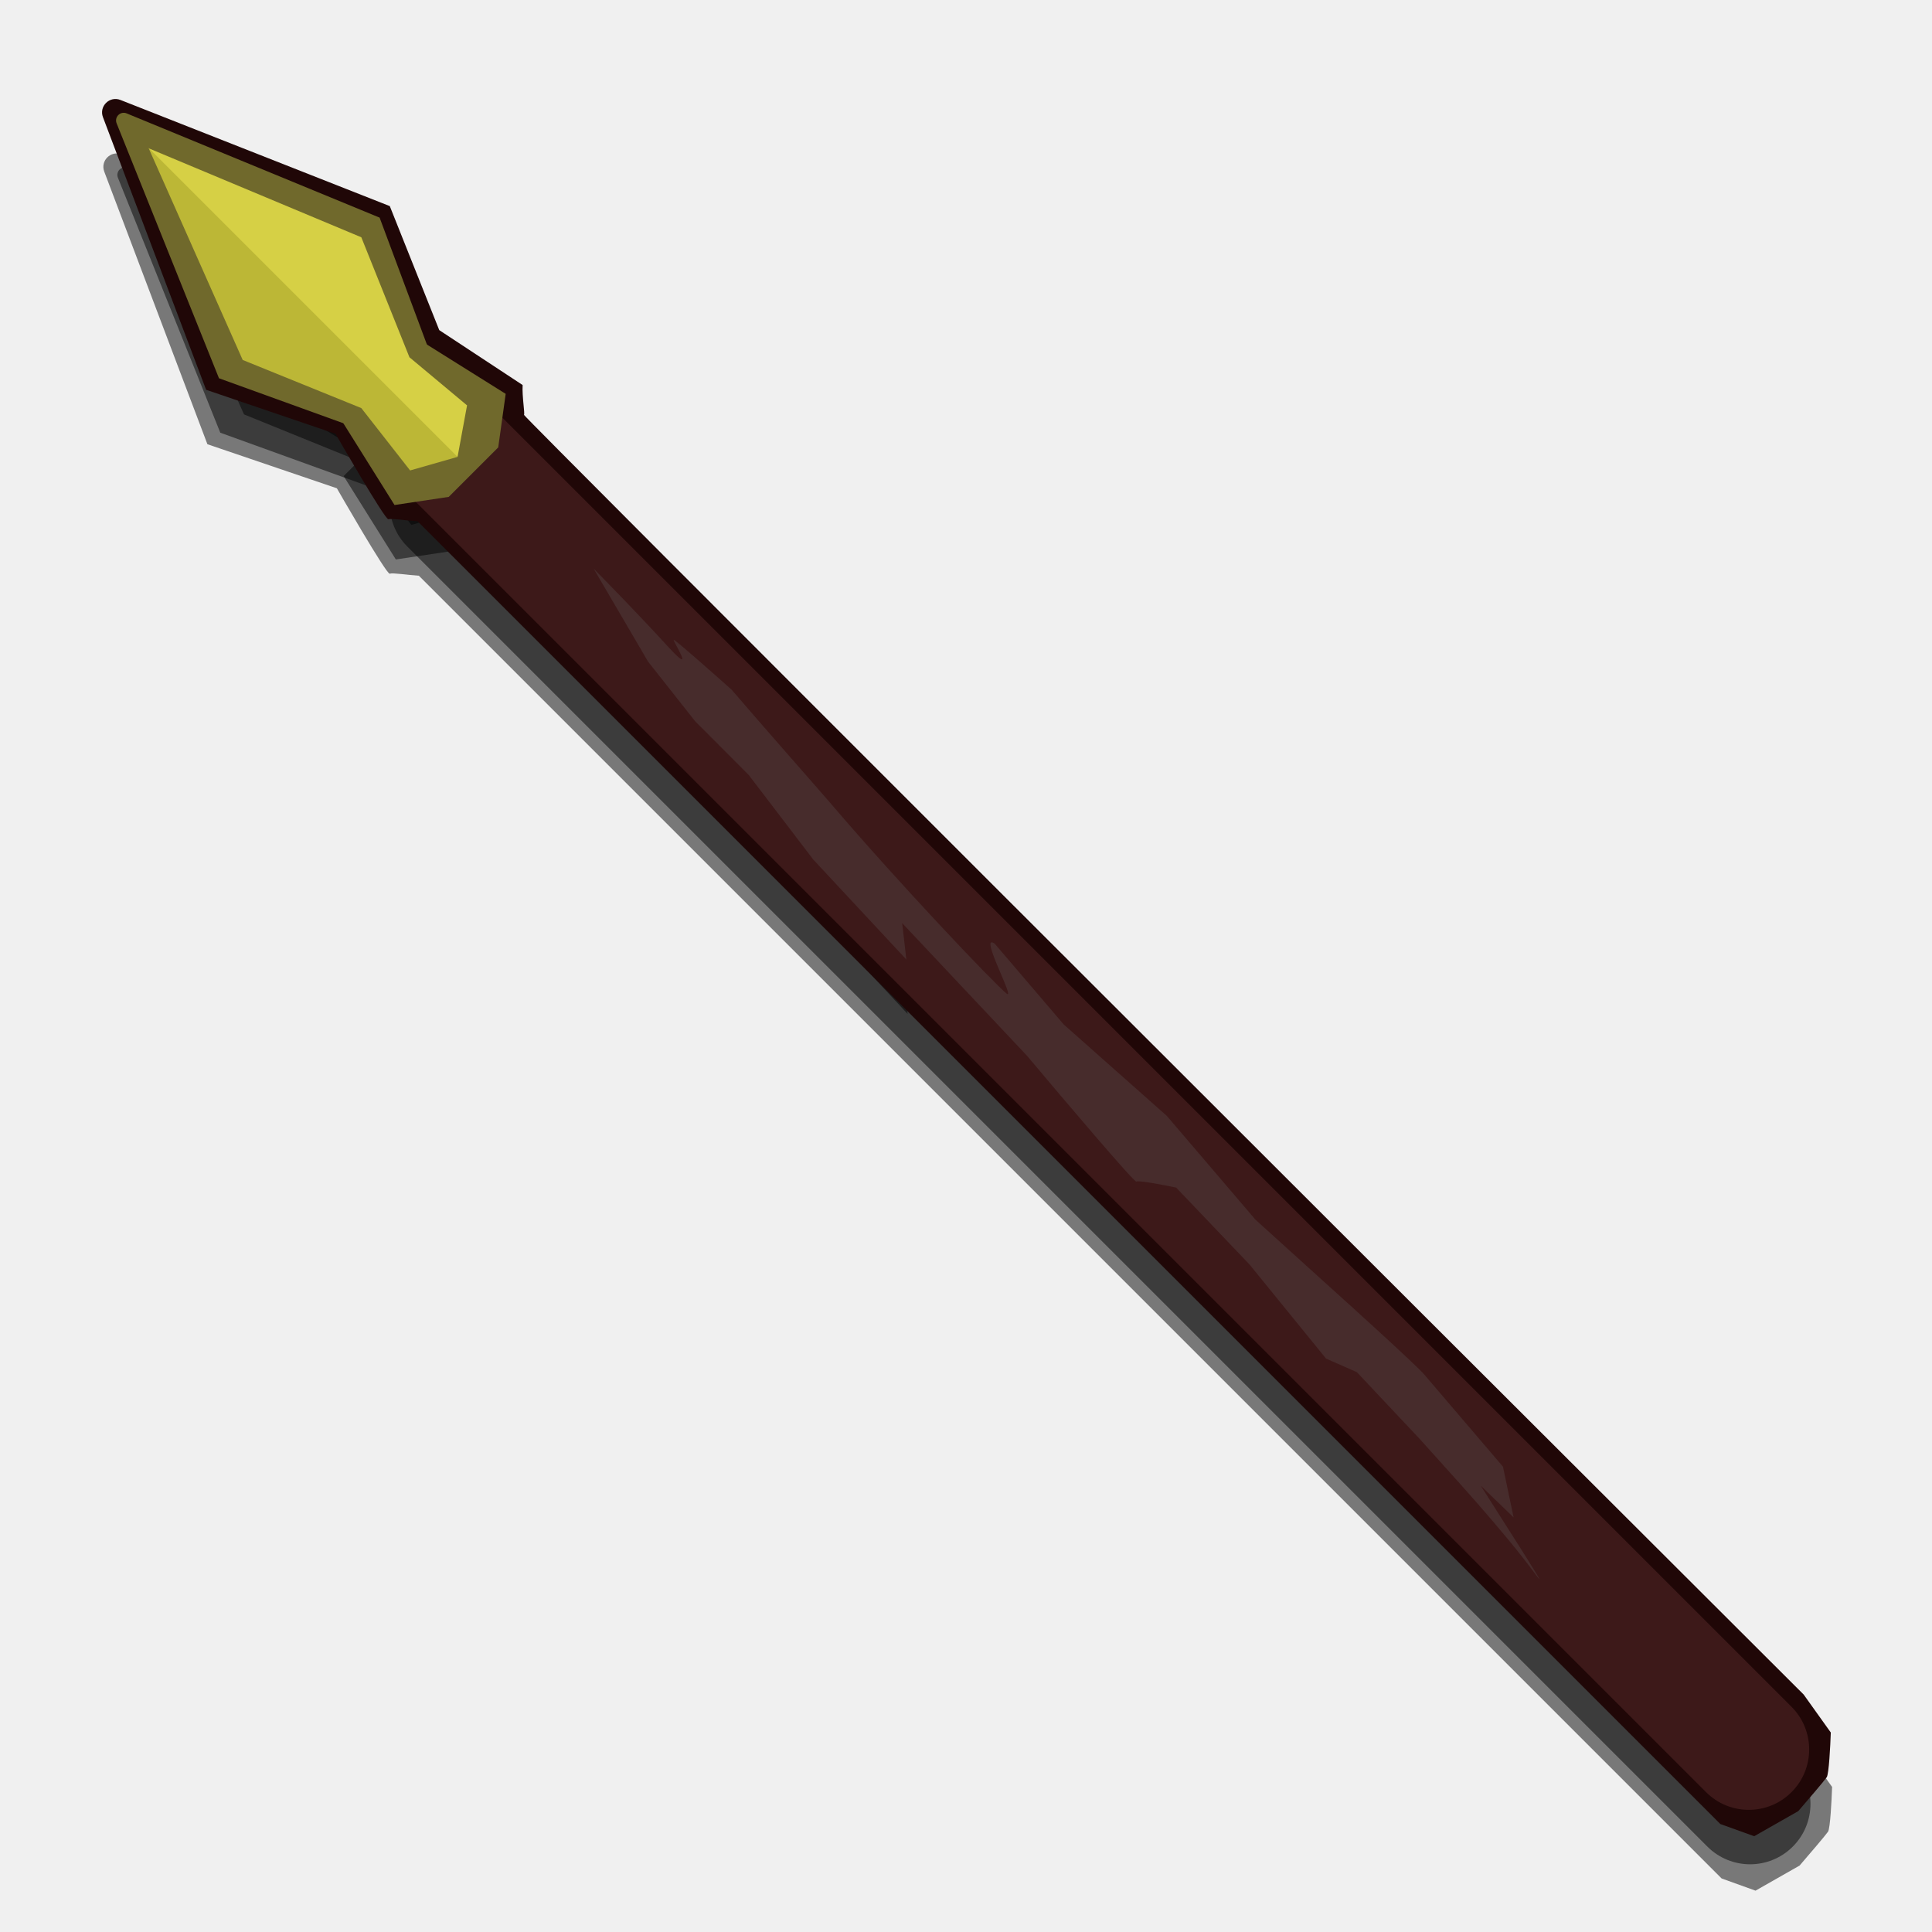
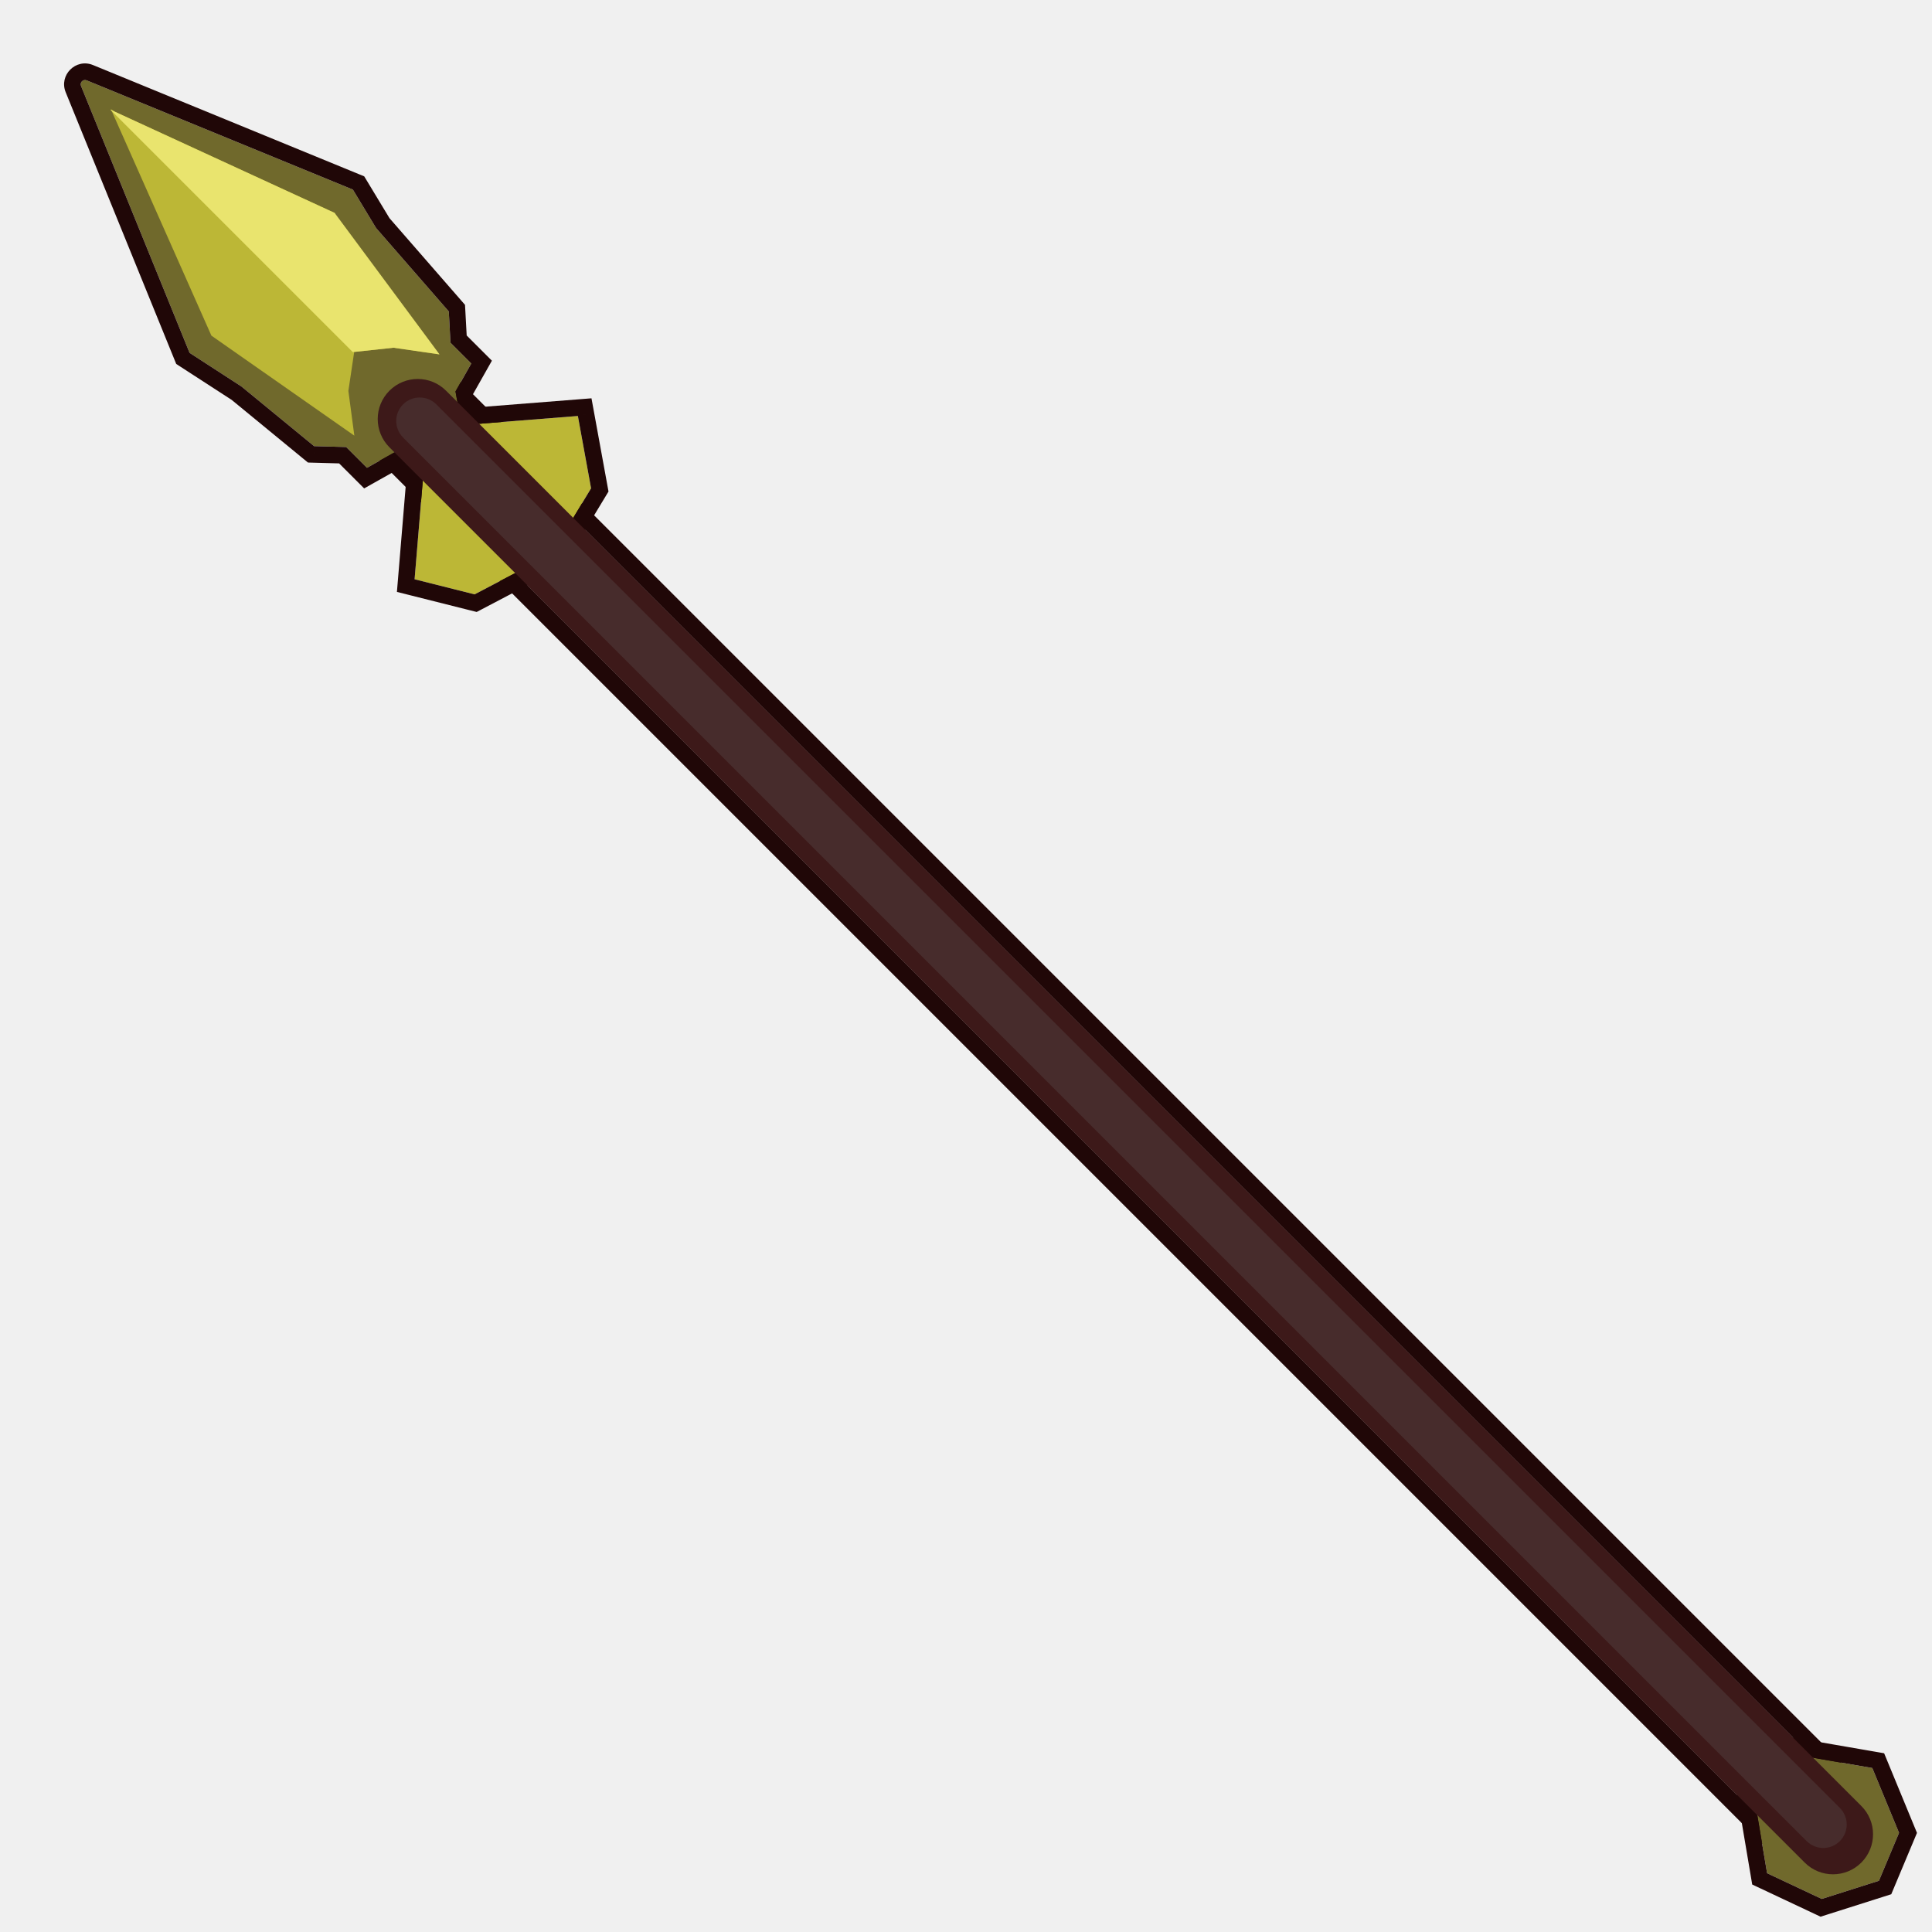
<svg xmlns="http://www.w3.org/2000/svg" width="400" height="400" viewBox="0 0 400 400" fill="none">
-   <g clip-path="url(#clip0_147_60)">
-     <path d="M42.942 91.972L21.586 35.533C20.733 33.278 22.96 31.081 25.204 31.965L80.972 53.942L91.216 79.622L108.477 90.989C108.336 93.375 108.982 96.939 108.757 97.164C108.533 97.388 285.295 273.889 373.704 362.111L379.317 369.969C379.224 372.776 378.924 378.558 378.475 379.231C378.026 379.905 374.359 384.19 372.581 386.248L363.46 391.44L356.443 388.914L86.725 119.196C84.34 119.056 81.365 118.55 80.691 118.775C80.017 118.999 69.745 101.093 69.745 101.093L42.942 91.972Z" fill="black" fill-opacity="0.5" />
-     <rect x="75.499" y="104.321" width="25.006" height="405.651" rx="12.503" transform="rotate(-45 75.4985 104.321)" fill="black" fill-opacity="0.5" />
-     <path d="M81.954 115.828L71.148 98.567L87.707 82.008L104.968 92.814L103.424 103.9L93.18 114.144L81.954 115.828Z" fill="black" fill-opacity="0.5" />
-     <path d="M45.608 89.586L98.372 108.671L78.866 56.327L26.495 34.747C25.196 34.212 23.893 35.503 24.417 36.807L45.608 89.586Z" fill="black" fill-opacity="0.5" />
-     <path d="M75.077 60.397L31.153 42.014L59.079 83.973L95.004 105.865L96.969 95.199L85.041 85.236L75.077 60.397Z" fill="black" fill-opacity="0.5" />
-     <path d="M95.004 105.865L31.013 41.873L50.519 85.797L75.077 95.761L85.181 108.671L95.004 105.865Z" fill="black" fill-opacity="0.5" />
-     <path d="M187.059 202.395L187.914 209.921L168.646 189.228L155.297 171.735L144.184 160.588L134.452 148.261L123.174 128.999C126.123 131.984 133.288 139.348 138.365 144.919C144.711 151.882 139.516 143.936 139.746 143.739C139.93 143.582 147.845 150.581 151.78 154.1C157.895 161.26 170.089 175.07 172.395 177.77C186.665 194.476 206.163 214.973 208.661 216.967C210.661 218.562 202.743 204.134 206.229 206.661L220.498 223.368L241.837 242.292L249.992 251.838L260.184 263.772L274.257 276.519C280.537 282.162 293.505 293.927 295.135 295.836L311.444 314.929L313.646 325.432L306.84 318.862C310.227 324.225 321.248 341.357 318.578 337.731C311.114 327.594 300.384 316.12 294.115 309.091L281.194 295.361L274.815 292.553L258.967 273.067L243.777 257.147C241.19 256.604 235.925 255.598 235.556 255.912C235.188 256.227 220.3 238.672 212.902 229.856L187.059 202.395Z" fill="black" fill-opacity="0.5" />
-     <path d="M42.671 80.701L21.316 24.262C20.462 22.007 22.689 19.81 24.933 20.694L80.701 42.671L90.945 68.351L108.206 79.718C108.065 82.104 108.711 85.668 108.486 85.893C108.262 86.117 285.024 262.618 373.433 350.84L379.046 358.698C378.953 361.505 378.653 367.287 378.204 367.96C377.755 368.634 374.088 372.919 372.31 374.977L363.189 380.169L356.172 377.643L86.454 107.925C84.069 107.785 81.094 107.279 80.42 107.504C79.746 107.729 69.474 89.822 69.474 89.822L42.671 80.701Z" fill="#200707" />
-     <rect x="75.228" y="93.05" width="25.006" height="405.651" rx="12.503" transform="rotate(-45 75.2275 93.0499)" fill="#3D1919" />
-     <path d="M81.683 104.557L70.877 87.296L87.436 70.737L104.697 81.543L103.153 92.629L92.909 102.873L81.683 104.557Z" fill="#70692C" />
-     <path d="M45.337 78.315L98.101 97.4L78.595 45.056L26.224 23.476C24.925 22.941 23.623 24.232 24.146 25.536L45.337 78.315Z" fill="#70692C" />
-     <path d="M74.806 49.126L30.882 30.743L58.808 72.702L94.733 94.594L96.698 83.928L84.77 73.965L74.806 49.126Z" fill="#D6D045" />
-     <path d="M94.734 94.594L30.742 30.602L50.248 74.526L74.806 84.49L84.91 97.4L94.734 94.594Z" fill="#BCB736" />
-     <path d="M186.788 191.124L187.643 198.65L168.375 177.957L155.026 160.464L143.913 149.317L134.181 136.99L122.903 117.728C125.852 120.713 133.017 128.077 138.094 133.648C144.44 140.611 139.245 132.665 139.475 132.468C139.659 132.311 147.574 139.31 151.509 142.829C157.624 149.989 169.818 163.799 172.124 166.499C186.394 183.205 205.892 203.702 208.39 205.696C210.39 207.291 202.472 192.863 205.958 195.39L220.227 212.097L241.566 231.021L249.721 240.567L259.913 252.501L273.986 265.248C280.266 270.891 293.234 282.656 294.864 284.565L311.173 303.658L313.375 314.161L306.569 307.591C309.956 312.954 320.977 330.086 318.307 326.46C310.843 316.323 300.113 304.849 293.844 297.82L280.923 284.09L274.544 281.282L258.696 261.796L243.506 245.876C240.919 245.333 235.654 244.327 235.285 244.641C234.917 244.956 220.029 227.401 212.631 218.585L186.788 191.124Z" fill="#472C2C" />
+   <g clip-path="url(#clip0_147_61)">
+     <mask id="path-1-outside-1_147_61" maskUnits="userSpaceOnUse" x="67.496" y="67.456" width="328.805" height="328.805" fill="black">
+       <rect fill="white" x="67.496" y="67.456" width="328.805" height="328.805" />
+       <path d="M89.947 78.486C87.145 75.684 82.603 75.684 79.801 78.486L78.227 80.06C75.425 82.862 75.425 87.404 78.227 90.207L373.626 385.606C376.428 388.408 380.97 388.408 383.772 385.606L385.346 384.032C388.148 381.23 388.148 376.687 385.346 373.885L89.947 78.486Z" />
+     </mask>
+     <path d="M89.947 78.486C87.145 75.684 82.603 75.684 79.801 78.486L78.227 80.06C75.425 82.862 75.425 87.404 78.227 90.207L373.626 385.606C376.428 388.408 380.97 388.408 383.772 385.606L385.346 384.032C388.148 381.23 388.148 376.687 385.346 373.885L89.947 78.486Z" fill="#2F0A0A" />
+     <path d="M385.346 384.032L382.921 381.607L385.346 384.032ZM385.346 373.885L382.921 376.31L385.346 373.885ZM373.626 385.606L376.051 383.181L373.626 385.606ZM383.772 385.606L386.197 388.031L383.772 385.606ZM78.227 80.06L75.802 77.635L78.227 80.06ZM78.227 90.207L75.802 92.631L78.227 90.207ZM79.801 78.486L82.226 80.911L79.801 78.486ZM89.947 78.486L92.372 76.061L89.947 78.486ZM77.376 76.061L75.802 77.635L80.652 82.485L82.226 80.911L77.376 76.061ZM75.802 92.631L371.201 388.031L376.051 383.181L80.652 87.781L75.802 92.631ZM386.197 388.031L387.771 386.457L382.921 381.607L381.347 383.181L386.197 388.031ZM387.771 371.46L92.372 76.061L87.522 80.911L382.921 376.31L387.771 371.46ZM387.771 386.457C391.913 382.315 391.913 375.601 387.771 371.46L382.921 376.31C384.384 377.773 384.384 380.144 382.921 381.607L387.771 386.457ZM371.201 388.031C375.342 392.172 382.056 392.172 386.197 388.031L381.347 383.181C379.885 384.643 377.513 384.643 376.051 383.181L371.201 388.031ZM75.802 77.635C71.66 81.776 71.66 88.49 75.802 92.631L80.652 87.781C79.189 86.319 79.189 83.947 80.652 82.485L75.802 77.635ZM82.226 80.911C83.688 79.448 86.06 79.448 87.522 80.911L92.372 76.061C88.231 71.92 81.517 71.92 77.376 76.061L82.226 80.911Z" fill="#200707" mask="url(#path-1-outside-1_147_61)" />
+     <mask id="path-3-outside-2_147_61" maskUnits="userSpaceOnUse" x="-5.657" y="-5.793" width="126.572" height="126.572" fill="black">
+       <rect fill="white" x="-5.657" y="-5.793" width="126.572" height="126.572" />
+       <path fill-rule="evenodd" clip-rule="evenodd" d="M73.058 39.254L17.944 16.637C17.21 16.337 16.477 17.068 16.776 17.802L39.254 73.059L49.984 80.014L65.029 92.368L71.674 92.551L75.979 96.856L81.735 93.621L96.998 96.046L94.306 81.05L97.575 75.261L93.269 70.955L92.916 64.481L77.86 47.201L73.058 39.254Z" />
+     </mask>
+     <path fill-rule="evenodd" clip-rule="evenodd" d="M73.058 39.254L17.944 16.637C17.21 16.337 16.477 17.068 16.776 17.802L39.254 73.059L49.984 80.014L65.029 92.368L71.674 92.551L75.979 96.856L81.735 93.621L96.998 96.046L94.306 81.05L97.575 75.261L93.269 70.955L92.916 64.481L77.86 47.201L73.058 39.254Z" fill="#70692C" />
+     <path d="M17.944 16.637L19.246 13.465L19.246 13.465L17.944 16.637ZM73.058 39.254L75.994 37.481L75.408 36.511L74.36 36.081L73.058 39.254ZM16.776 17.802L19.952 16.509L19.952 16.509L16.776 17.802ZM39.254 73.059L36.077 74.351L36.483 75.35L37.388 75.937L39.254 73.059ZM49.984 80.014L52.16 77.364L52.011 77.241L51.849 77.136L49.984 80.014ZM65.029 92.368L62.853 95.018L63.761 95.763L64.935 95.796L65.029 92.368ZM71.674 92.551L74.099 90.126L73.133 89.16L71.768 89.123L71.674 92.551ZM75.979 96.856L73.554 99.281L75.393 101.12L77.659 99.846L75.979 96.856ZM81.735 93.621L82.273 90.234L81.095 90.047L80.055 90.632L81.735 93.621ZM96.998 96.046L96.46 99.432L101.226 100.189L100.374 95.439L96.998 96.046ZM94.306 81.05L91.32 79.364L90.713 80.44L90.931 81.656L94.306 81.05ZM97.575 75.261L100.561 76.947L101.842 74.678L100 72.836L97.575 75.261ZM93.269 70.955L89.845 71.142L89.916 72.452L90.844 73.38L93.269 70.955ZM92.916 64.481L96.341 64.294L96.276 63.117L95.502 62.228L92.916 64.481ZM77.86 47.201L74.925 48.975L75.079 49.23L75.275 49.454L77.86 47.201ZM16.642 19.81L71.756 42.427L74.36 36.081L19.246 13.465L16.642 19.81ZM19.952 16.509C20.799 18.591 18.72 20.663 16.642 19.81L19.246 13.465C15.701 12.01 12.155 15.544 13.599 19.094L19.952 16.509ZM42.43 71.767L19.952 16.509L13.599 19.094L36.077 74.351L42.43 71.767ZM51.849 77.136L41.119 70.181L37.388 75.937L48.119 82.892L51.849 77.136ZM67.205 89.717L52.16 77.364L47.808 82.664L62.853 95.018L67.205 89.717ZM71.768 89.123L65.124 88.939L64.935 95.796L71.579 95.979L71.768 89.123ZM78.404 94.431L74.099 90.126L69.249 94.976L73.554 99.281L78.404 94.431ZM80.055 90.632L74.299 93.867L77.659 99.846L83.415 96.611L80.055 90.632ZM97.536 92.659L82.273 90.234L81.197 97.008L96.46 99.432L97.536 92.659ZM90.931 81.656L93.623 96.651L100.374 95.439L97.682 80.444L90.931 81.656ZM94.588 73.575L91.32 79.364L97.293 82.736L100.561 76.947L94.588 73.575ZM90.844 73.38L95.15 77.686L100 72.836L95.694 68.53L90.844 73.38ZM89.492 64.667L89.845 71.142L96.694 70.769L96.341 64.294L89.492 64.667ZM75.275 49.454L90.331 66.733L95.502 62.228L80.446 44.948L75.275 49.454ZM70.123 41.028L74.925 48.975L80.795 45.428L75.994 37.481L70.123 41.028Z" fill="#200707" mask="url(#path-3-outside-2_147_61)" />
+     <mask id="path-5-outside-3_147_61" maskUnits="userSpaceOnUse" x="65.302" y="65.455" width="72.125" height="72.125" fill="black">
+       <rect fill="white" x="65.302" y="65.455" width="72.125" height="72.125" />
+       <path d="M89.201 88.528L119.642 86.127L122.377 101.102L114.141 114.722L98.258 123.057L85.837 119.932L88.379 89.345C88.416 88.909 88.763 88.562 89.201 88.528Z" />
+     </mask>
+     <path d="M89.201 88.528L119.642 86.127L122.377 101.102L114.141 114.722L98.258 123.057L85.837 119.932L88.379 89.345C88.416 88.909 88.763 88.562 89.201 88.528Z" fill="#BCB736" />
+     <path d="M119.642 86.127L123.016 85.511L122.459 82.465L119.372 82.709L119.642 86.127ZM89.201 88.528L89.47 91.947L89.47 91.947L89.201 88.528ZM88.379 89.345L91.797 89.629L91.797 89.629L88.379 89.345ZM85.837 119.932L82.42 119.648L82.179 122.548L85.001 123.258L85.837 119.932ZM114.141 114.722L115.734 117.759L116.581 117.315L117.076 116.497L114.141 114.722ZM122.377 101.102L125.312 102.876L125.984 101.764L125.751 100.486L122.377 101.102ZM98.258 123.057L97.421 126.383L98.691 126.702L99.851 126.094L98.258 123.057ZM119.372 82.709L88.931 85.109L89.47 91.947L119.912 89.546L119.372 82.709ZM84.962 89.061L82.42 119.648L89.255 120.216L91.797 89.629L84.962 89.061ZM117.076 116.497L125.312 102.876L119.442 99.327L111.206 112.948L117.076 116.497ZM125.751 100.486L123.016 85.511L116.268 86.744L119.003 101.718L125.751 100.486ZM85.001 123.258L97.421 126.383L99.094 119.731L86.674 116.606L85.001 123.258ZM99.851 126.094L115.734 117.759L112.547 111.686L96.664 120.02L99.851 126.094ZM88.931 85.109C86.818 85.276 85.137 86.949 84.962 89.061L91.797 89.629C91.694 90.868 90.709 91.849 89.47 91.947L88.931 85.109Z" fill="#200707" mask="url(#path-5-outside-3_147_61)" />
+     <mask id="path-7-outside-4_147_61" maskUnits="userSpaceOnUse" x="345.284" y="345.333" width="60.811" height="60.811" fill="black">
+       <rect fill="white" x="345.284" y="345.333" width="60.811" height="60.811" />
+       <path d="M362.66 361.727L387.64 366.05L393.175 379.47L389.016 389.393L377.175 393.155L365.86 387.83L361.626 362.757C361.523 362.149 362.053 361.622 362.66 361.727Z" />
+     </mask>
+     <path d="M362.66 361.727L387.64 366.05L393.175 379.47L389.016 389.393L377.175 393.155L365.86 387.83L361.626 362.757C361.523 362.149 362.053 361.622 362.66 361.727Z" fill="#70692C" />
+     <path d="M387.64 366.05L390.811 364.742L390.089 362.993L388.225 362.67L387.64 366.05ZM362.66 361.727L362.076 365.106L362.076 365.106L362.66 361.727ZM361.626 362.757L358.245 363.328L358.245 363.328L361.626 362.757ZM365.86 387.83L362.479 388.401L362.777 390.169L364.4 390.933L365.86 387.83ZM389.016 389.393L390.054 392.662L391.566 392.182L392.179 390.719L389.016 389.393ZM393.175 379.47L396.338 380.796L396.89 379.481L396.346 378.163L393.175 379.47ZM377.175 393.155L375.714 396.258L376.931 396.831L378.213 396.423L377.175 393.155ZM388.225 362.67L363.245 358.348L362.076 365.106L387.056 369.429L388.225 362.67ZM358.245 363.328L362.479 388.401L369.242 387.259L365.008 362.186L358.245 363.328ZM392.179 390.719L396.338 380.796L390.013 378.145L385.853 388.068L392.179 390.719ZM396.346 378.163L390.811 364.742L384.47 367.357L390.005 380.778L396.346 378.163ZM364.4 390.933L375.714 396.258L378.635 390.052L367.321 384.727L364.4 390.933ZM378.213 396.423L390.054 392.662L387.978 386.125L376.136 389.886L378.213 396.423ZM363.245 358.348C360.307 357.84 357.748 360.388 358.245 363.328L365.008 362.186C365.299 363.91 363.798 365.404 362.076 365.106L363.245 358.348Z" fill="#200707" mask="url(#path-7-outside-4_147_61)" />
+     <path fill-rule="evenodd" clip-rule="evenodd" d="M23.127 22.981L43.766 69.487L73.362 90.197L72.127 80.936L73.319 72.956L73.284 72.868L81.47 71.99L90.998 73.37L75.158 64.523L69.284 44.081L23.788 23.134L22.953 22.591L23.042 22.79L22.845 22.7L23.127 22.981Z" fill="#BCB736" />
+     <path d="M73.04 72.895L22.845 22.7L69.284 44.081L90.998 73.37L81.47 71.99L73.04 72.895Z" fill="#E9E46E" />
+     <rect width="16.576" height="430.964" rx="8.288" transform="matrix(-0.707107 0.707107 0.707107 0.707107 86.4902 75.0291)" fill="#3D1919" />
+     <rect width="9.717" height="420.676" rx="4.858" transform="matrix(-0.707107 0.707107 0.707107 0.707107 86.8945 80.2832)" fill="#472C2C" />
  </g>
  <defs>
-     <clipPath id="clip0_147_60">
+     <clipPath id="clip0_147_61">
      <rect width="400" height="400" fill="white" />
    </clipPath>
  </defs>
</svg>
